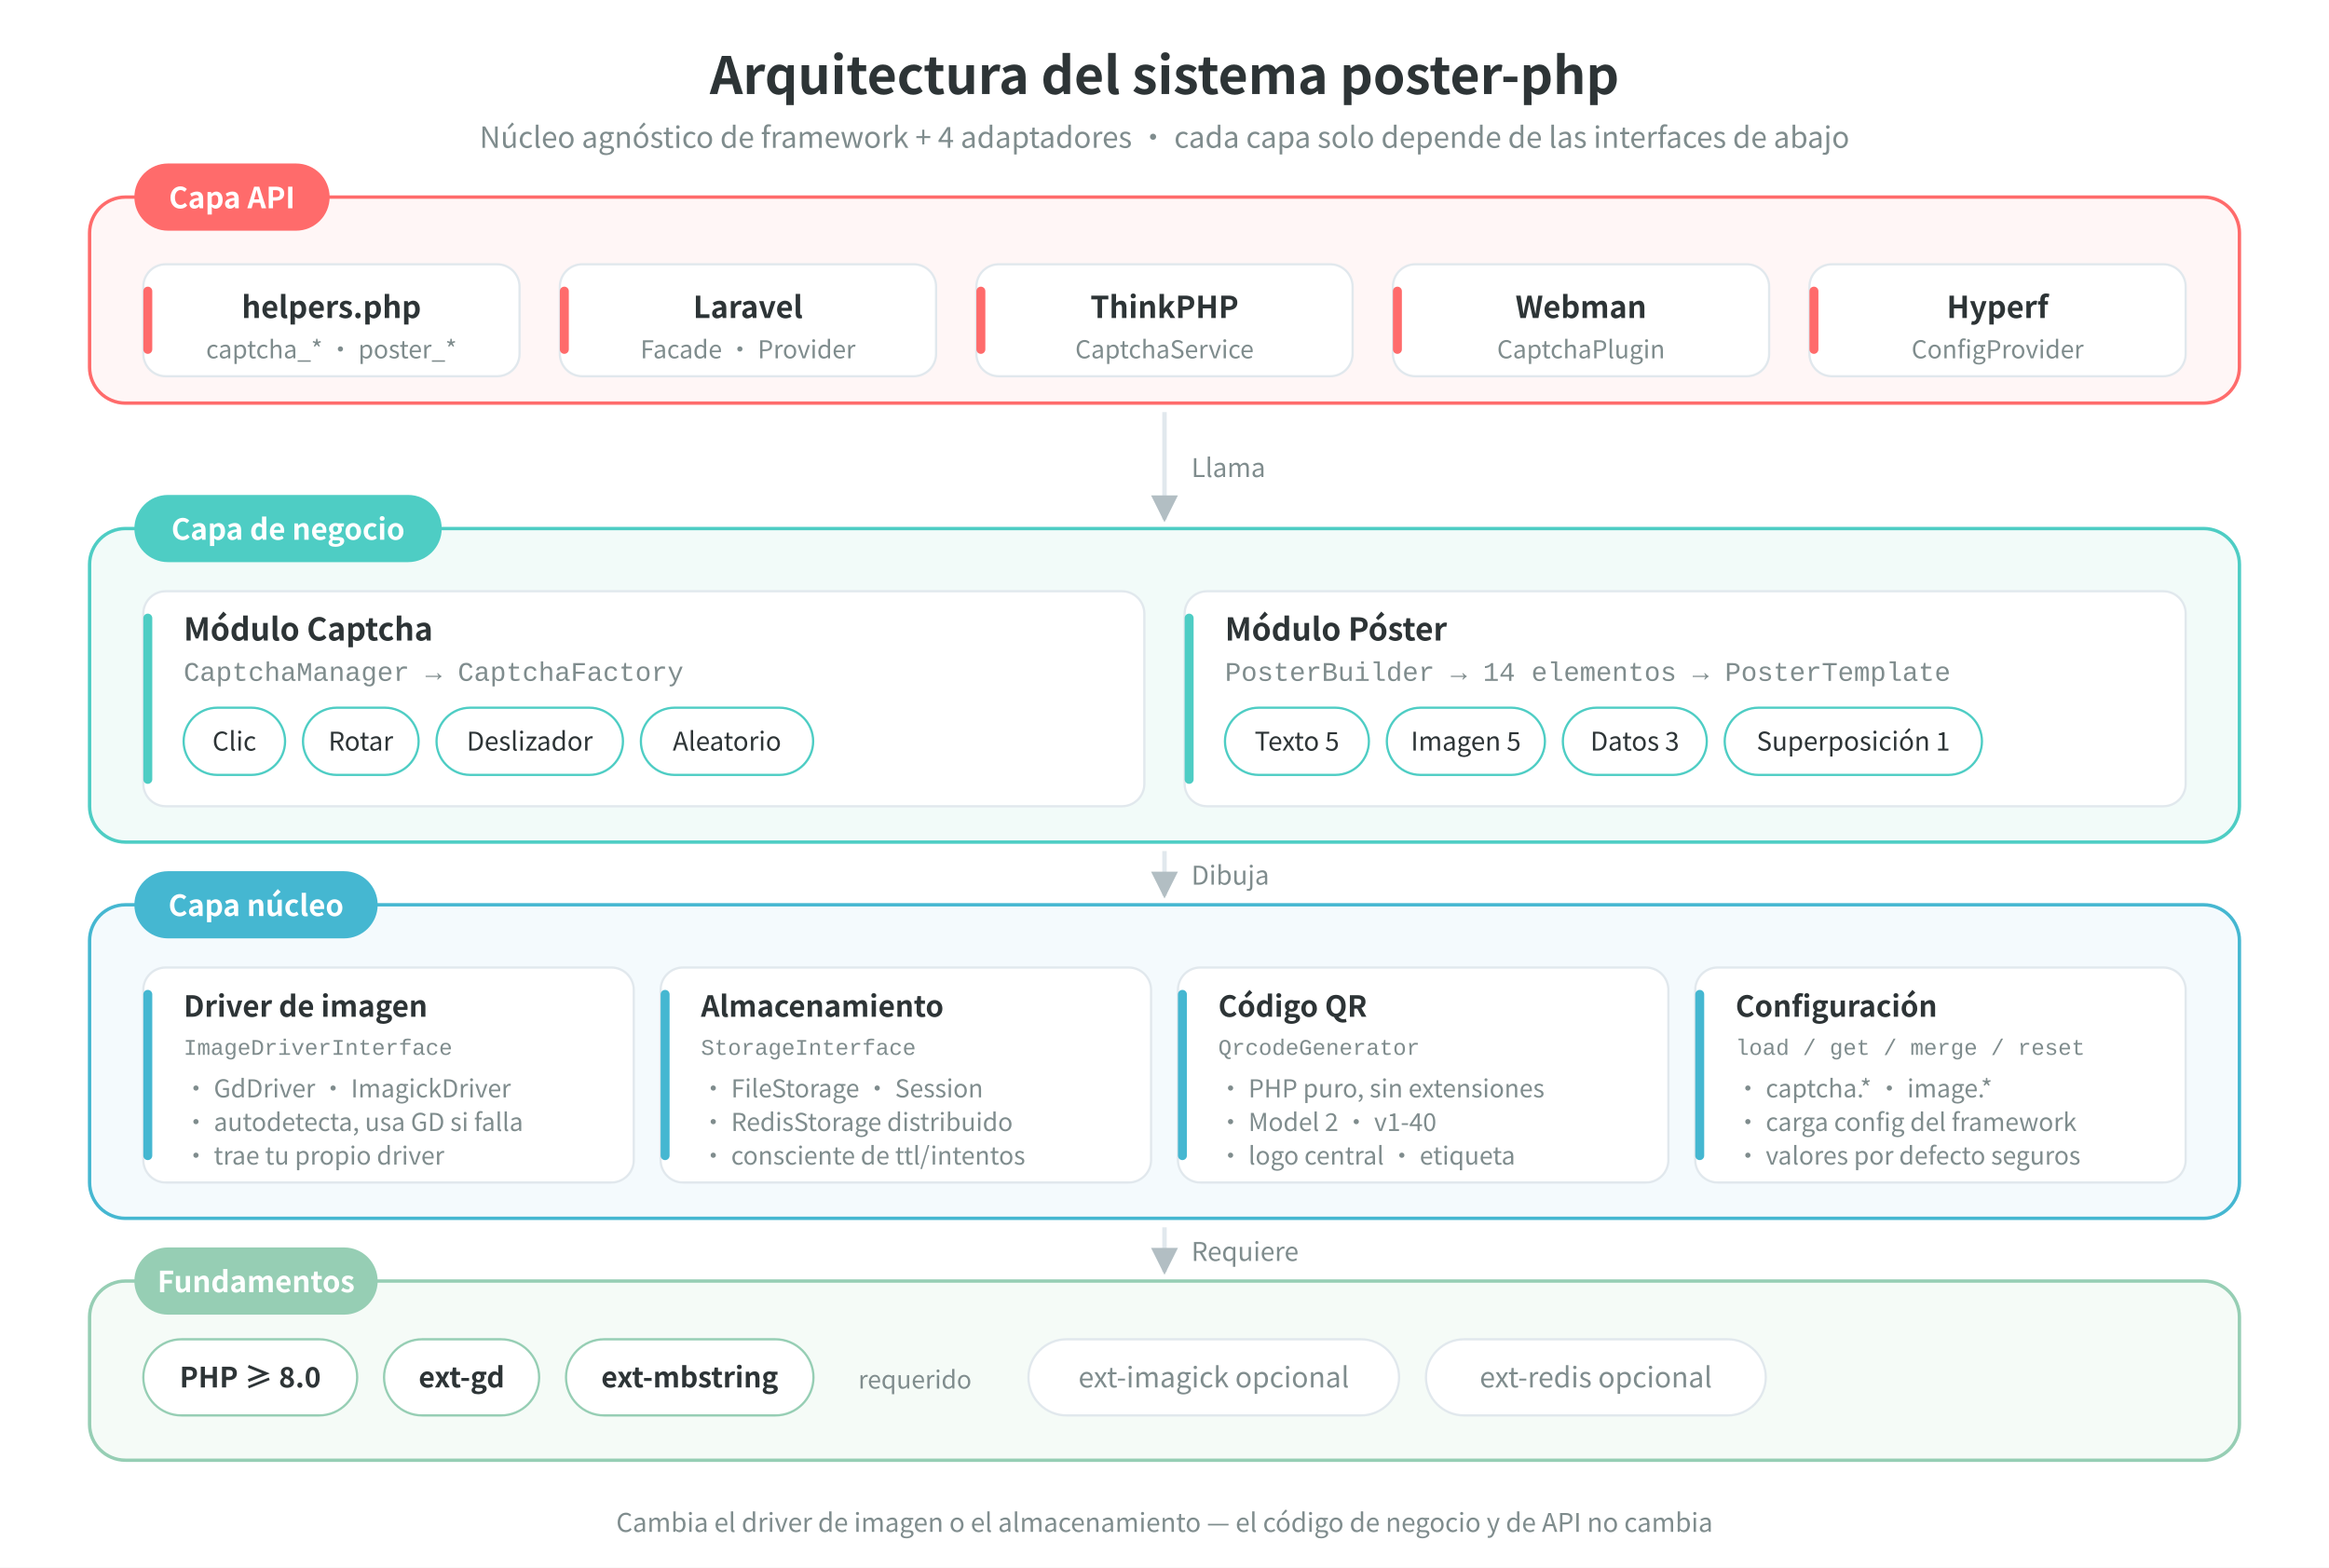
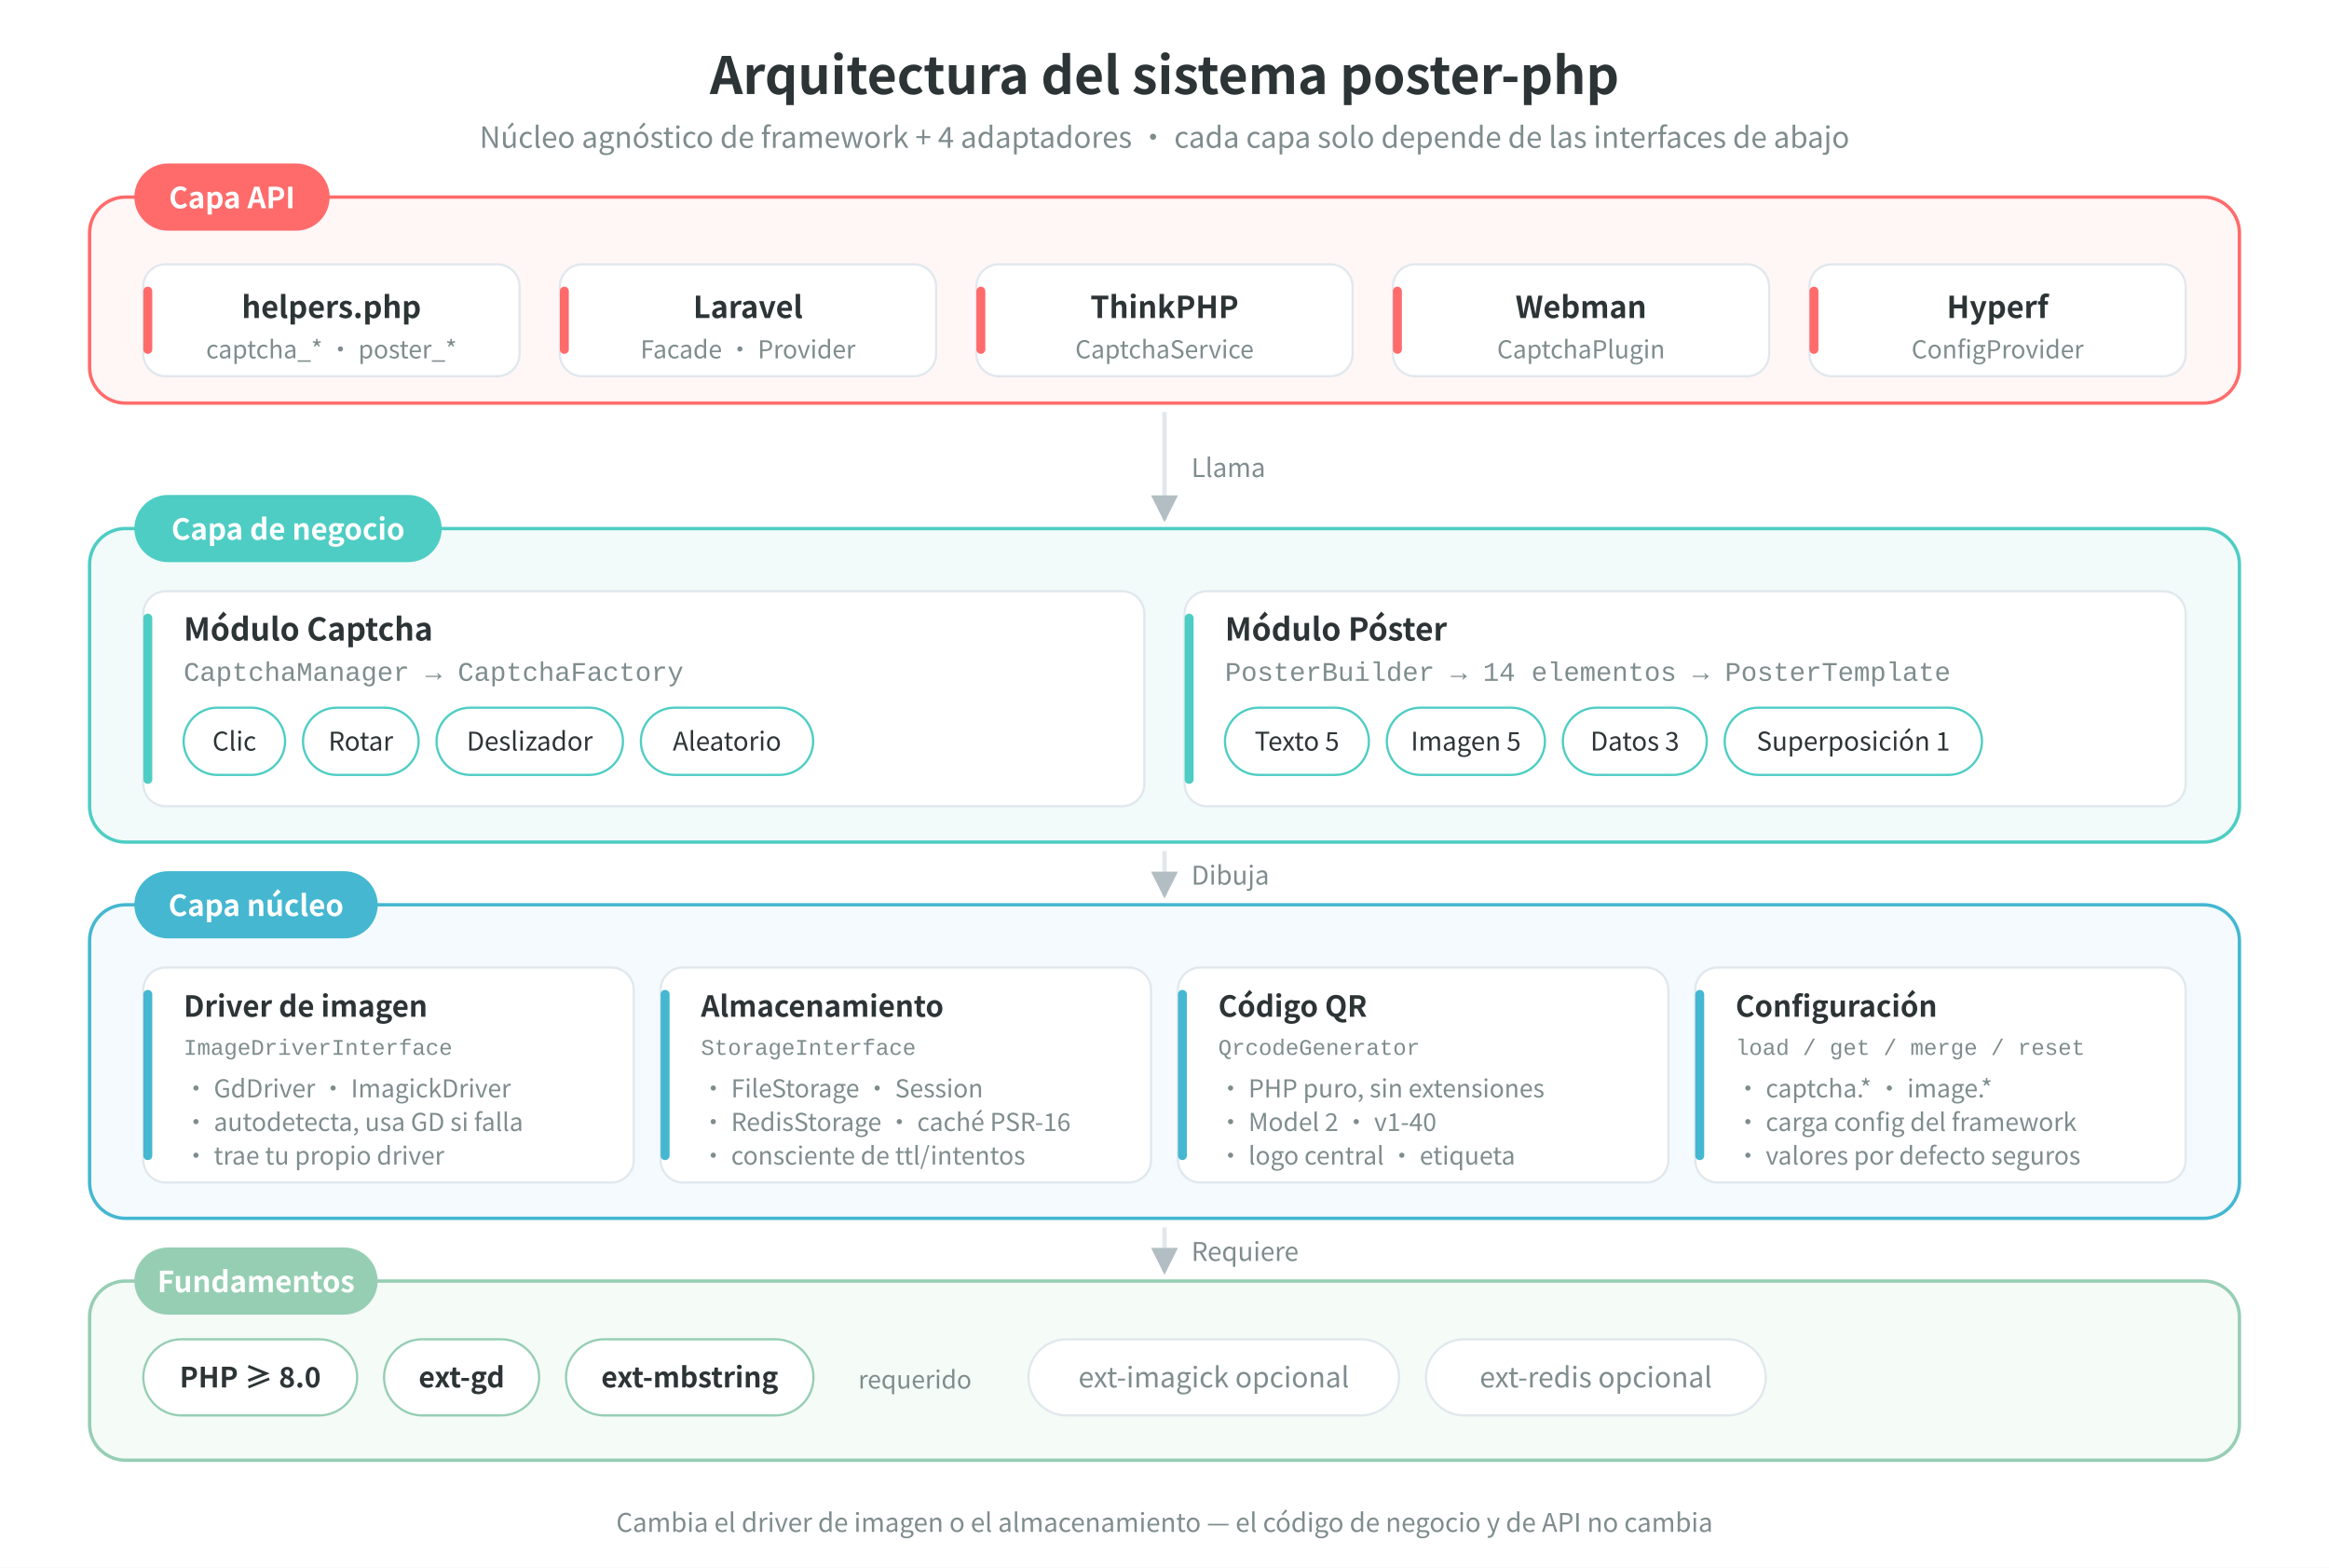
<svg xmlns="http://www.w3.org/2000/svg" viewBox="0 0 1040 700" width="1040" height="700" font-family="-apple-system,BlinkMacSystemFont,'Segoe UI','PingFang SC','Hiragino Sans GB','Microsoft YaHei','Noto Sans CJK SC',sans-serif" role="img" aria-label="Arquitectura del sistema poster-php">
  <defs>
    <marker id="arrow" viewBox="0 0 10 10" refX="9" refY="5" markerWidth="6" markerHeight="6" orient="auto">
      <path d="M0 0L10 5L0 10Z" fill="#B2BEC3" />
    </marker>
  </defs>
  <rect width="1040" height="700" fill="#FFFFFF" />
  <text x="520" y="42" font-size="23" fill="#2D3436" font-weight="700" text-anchor="middle">Arquitectura del sistema poster-php</text>
  <text x="520" y="66" font-size="13" fill="#7F8C8D" text-anchor="middle">Núcleo agnóstico de framework + 4 adaptadores · cada capa solo depende de las interfaces de abajo</text>
  <rect x="40" y="88" width="960" height="92" rx="16" fill="#FFF6F6" stroke="#FF6B6B" stroke-width="1.5" />
  <rect x="60" y="73" width="87.2" height="30" rx="15" fill="#FF6B6B" />
  <text x="103.6" y="93" font-size="13" fill="#FFFFFF" font-weight="700" text-anchor="middle">Capa API</text>
  <rect x="64" y="118" width="168" height="50" rx="10" fill="#FFFFFF" stroke="#E1E8ED" stroke-width="1" />
  <rect x="64" y="128" width="4" height="30" rx="2" fill="#FF6B6B" />
  <text x="148" y="142" font-size="13.5" fill="#2D3436" font-weight="600" text-anchor="middle">helpers.php</text>
  <text x="148" y="160" font-size="11" fill="#7F8C8D" text-anchor="middle">captcha_* · poster_*</text>
  <rect x="250" y="118" width="168" height="50" rx="10" fill="#FFFFFF" stroke="#E1E8ED" stroke-width="1" />
  <rect x="250" y="128" width="4" height="30" rx="2" fill="#FF6B6B" />
  <text x="334" y="142" font-size="13.5" fill="#2D3436" font-weight="600" text-anchor="middle">Laravel</text>
  <text x="334" y="160" font-size="11" fill="#7F8C8D" text-anchor="middle">Facade · Provider</text>
  <rect x="436" y="118" width="168" height="50" rx="10" fill="#FFFFFF" stroke="#E1E8ED" stroke-width="1" />
  <rect x="436" y="128" width="4" height="30" rx="2" fill="#FF6B6B" />
  <text x="520" y="142" font-size="13.5" fill="#2D3436" font-weight="600" text-anchor="middle">ThinkPHP</text>
  <text x="520" y="160" font-size="11" fill="#7F8C8D" text-anchor="middle">CaptchaService</text>
  <rect x="622" y="118" width="168" height="50" rx="10" fill="#FFFFFF" stroke="#E1E8ED" stroke-width="1" />
  <rect x="622" y="128" width="4" height="30" rx="2" fill="#FF6B6B" />
  <text x="706" y="142" font-size="13.5" fill="#2D3436" font-weight="600" text-anchor="middle">Webman</text>
  <text x="706" y="160" font-size="11" fill="#7F8C8D" text-anchor="middle">CaptchaPlugin</text>
  <rect x="808" y="118" width="168" height="50" rx="10" fill="#FFFFFF" stroke="#E1E8ED" stroke-width="1" />
  <rect x="808" y="128" width="4" height="30" rx="2" fill="#FF6B6B" />
  <text x="892" y="142" font-size="13.5" fill="#2D3436" font-weight="600" text-anchor="middle">Hyperf</text>
  <text x="892" y="160" font-size="11" fill="#7F8C8D" text-anchor="middle">ConfigProvider</text>
  <rect x="40" y="236" width="960" height="140" rx="16" fill="#F2FBF9" stroke="#4ECDC4" stroke-width="1.5" />
  <rect x="60" y="221" width="137.25" height="30" rx="15" fill="#4ECDC4" />
  <text x="128.63" y="241" font-size="13" fill="#FFFFFF" font-weight="700" text-anchor="middle">Capa de negocio</text>
  <rect x="64" y="264" width="447" height="96" rx="10" fill="#FFFFFF" stroke="#E1E8ED" stroke-width="1" />
  <rect x="64" y="274" width="4" height="76" rx="2" fill="#4ECDC4" />
  <text x="82" y="286" font-size="14" fill="#2D3436" font-weight="600">Módulo Captcha</text>
  <text x="82" y="304" font-size="12" fill="#7F8C8D" font-family="'SFMono-Regular',Consolas,'Liberation Mono',Menlo,monospace">CaptchaManager → CaptchaFactory</text>
  <rect x="82" y="316" width="45.3" height="30" rx="15" fill="#FFFFFF" stroke="#4ECDC4" stroke-width="1" />
  <text x="104.65" y="335.14" font-size="11.5" fill="#2D3436" text-anchor="middle">Clic</text>
  <rect x="135.3" y="316" width="51.63" height="30" rx="15" fill="#FFFFFF" stroke="#4ECDC4" stroke-width="1" />
  <text x="161.11" y="335.14" font-size="11.5" fill="#2D3436" text-anchor="middle">Rotar</text>
  <rect x="194.93" y="316" width="83.25" height="30" rx="15" fill="#FFFFFF" stroke="#4ECDC4" stroke-width="1" />
  <text x="236.55" y="335.14" font-size="11.5" fill="#2D3436" text-anchor="middle">Deslizador</text>
  <rect x="286.18" y="316" width="76.93" height="30" rx="15" fill="#FFFFFF" stroke="#4ECDC4" stroke-width="1" />
  <text x="324.64" y="335.14" font-size="11.5" fill="#2D3436" text-anchor="middle">Aleatorio</text>
  <rect x="529" y="264" width="447" height="96" rx="10" fill="#FFFFFF" stroke="#E1E8ED" stroke-width="1" />
  <rect x="529" y="274" width="4" height="76" rx="2" fill="#4ECDC4" />
  <text x="547" y="286" font-size="14" fill="#2D3436" font-weight="600">Módulo Póster</text>
  <text x="547" y="304" font-size="12" fill="#7F8C8D" font-family="'SFMono-Regular',Consolas,'Liberation Mono',Menlo,monospace">PosterBuilder → 14 elementos → PosterTemplate</text>
  <rect x="547" y="316" width="64.28" height="30" rx="15" fill="#FFFFFF" stroke="#4ECDC4" stroke-width="1" />
  <text x="579.14" y="335.14" font-size="11.5" fill="#2D3436" text-anchor="middle">Texto 5</text>
  <rect x="619.28" y="316" width="70.6" height="30" rx="15" fill="#FFFFFF" stroke="#4ECDC4" stroke-width="1" />
  <text x="654.58" y="335.14" font-size="11.5" fill="#2D3436" text-anchor="middle">Imagen 5</text>
  <rect x="697.88" y="316" width="64.28" height="30" rx="15" fill="#FFFFFF" stroke="#4ECDC4" stroke-width="1" />
  <text x="730.01" y="335.14" font-size="11.5" fill="#2D3436" text-anchor="middle">Datos 3</text>
  <rect x="770.15" y="316" width="114.88" height="30" rx="15" fill="#FFFFFF" stroke="#4ECDC4" stroke-width="1" />
  <text x="827.59" y="335.14" font-size="11.5" fill="#2D3436" text-anchor="middle">Superposición 1</text>
  <rect x="40" y="404" width="960" height="140" rx="16" fill="#F4FAFD" stroke="#45B7D1" stroke-width="1.5" />
  <rect x="60" y="389" width="108.65" height="30" rx="15" fill="#45B7D1" />
  <text x="114.33" y="409" font-size="13" fill="#FFFFFF" font-weight="700" text-anchor="middle">Capa núcleo</text>
  <rect x="64" y="432" width="219" height="96" rx="10" fill="#FFFFFF" stroke="#E1E8ED" stroke-width="1" />
  <rect x="64" y="442" width="4" height="76" rx="2" fill="#45B7D1" />
  <text x="82" y="454" font-size="13" fill="#2D3436" font-weight="600">Driver de imagen</text>
  <text x="82" y="471" font-size="10" fill="#7F8C8D" font-family="'SFMono-Regular',Consolas,'Liberation Mono',Menlo,monospace">ImageDriverInterface</text>
  <text x="82" y="490" font-size="11" fill="#7F8C8D">· GdDriver · ImagickDriver</text>
  <text x="82" y="505" font-size="11" fill="#7F8C8D">· autodetecta, usa GD si falla</text>
  <text x="82" y="520" font-size="11" fill="#7F8C8D">· trae tu propio driver</text>
  <rect x="295" y="432" width="219" height="96" rx="10" fill="#FFFFFF" stroke="#E1E8ED" stroke-width="1" />
  <rect x="295" y="442" width="4" height="76" rx="2" fill="#45B7D1" />
  <text x="313" y="454" font-size="13" fill="#2D3436" font-weight="600">Almacenamiento</text>
  <text x="313" y="471" font-size="10" fill="#7F8C8D" font-family="'SFMono-Regular',Consolas,'Liberation Mono',Menlo,monospace">StorageInterface</text>
  <text x="313" y="490" font-size="11" fill="#7F8C8D">· FileStorage · Session</text>
-   <text x="313" y="505" font-size="11" fill="#7F8C8D">· RedisStorage distribuido</text>
+   <text x="313" y="505" font-size="11" fill="#7F8C8D">· RedisStorage · caché PSR-16</text>
  <text x="313" y="520" font-size="11" fill="#7F8C8D">· consciente de ttl/intentos</text>
  <rect x="526" y="432" width="219" height="96" rx="10" fill="#FFFFFF" stroke="#E1E8ED" stroke-width="1" />
  <rect x="526" y="442" width="4" height="76" rx="2" fill="#45B7D1" />
  <text x="544" y="454" font-size="13" fill="#2D3436" font-weight="600">Código QR</text>
  <text x="544" y="471" font-size="10" fill="#7F8C8D" font-family="'SFMono-Regular',Consolas,'Liberation Mono',Menlo,monospace">QrcodeGenerator</text>
  <text x="544" y="490" font-size="11" fill="#7F8C8D">· PHP puro, sin extensiones</text>
  <text x="544" y="505" font-size="11" fill="#7F8C8D">· Model 2 · v1-40</text>
  <text x="544" y="520" font-size="11" fill="#7F8C8D">· logo central · etiqueta</text>
  <rect x="757" y="432" width="219" height="96" rx="10" fill="#FFFFFF" stroke="#E1E8ED" stroke-width="1" />
  <rect x="757" y="442" width="4" height="76" rx="2" fill="#45B7D1" />
  <text x="775" y="454" font-size="13" fill="#2D3436" font-weight="600">Configuración</text>
  <text x="775" y="471" font-size="10" fill="#7F8C8D" font-family="'SFMono-Regular',Consolas,'Liberation Mono',Menlo,monospace">load / get / merge / reset</text>
  <text x="775" y="490" font-size="11" fill="#7F8C8D">· captcha.* · image.*</text>
  <text x="775" y="505" font-size="11" fill="#7F8C8D">· carga config del framework</text>
  <text x="775" y="520" font-size="11" fill="#7F8C8D">· valores por defecto seguros</text>
  <rect x="40" y="572" width="960" height="80" rx="16" fill="#F5FBF7" stroke="#96CEB4" stroke-width="1.5" />
  <rect x="60" y="557" width="108.65" height="30" rx="15" fill="#96CEB4" />
  <text x="114.33" y="577" font-size="13" fill="#FFFFFF" font-weight="700" text-anchor="middle">Fundamentos</text>
  <rect x="64" y="598" width="95.5" height="34" rx="17" fill="#FFFFFF" stroke="#96CEB4" stroke-width="1" />
  <text x="111.75" y="619.5" font-size="12.5" fill="#2D3436" font-weight="600" text-anchor="middle">PHP ≥ 8.0</text>
  <rect x="171.5" y="598" width="69.25" height="34" rx="17" fill="#FFFFFF" stroke="#96CEB4" stroke-width="1" />
  <text x="206.13" y="619.5" font-size="12.5" fill="#2D3436" font-weight="600" text-anchor="middle">ext-gd</text>
  <rect x="252.75" y="598" width="110.5" height="34" rx="17" fill="#FFFFFF" stroke="#96CEB4" stroke-width="1" />
  <text x="308" y="619.5" font-size="12.5" fill="#2D3436" font-weight="600" text-anchor="middle">ext-mbstring</text>
  <text x="383.25" y="620" font-size="11" fill="#7F8C8D">requerido</text>
  <rect x="459.25" y="598" width="165.5" height="34" rx="17" fill="#FFFFFF" stroke="#E1E8ED" stroke-width="1" />
  <text x="542" y="619.5" font-size="12.5" fill="#7F8C8D" text-anchor="middle">ext-imagick opcional</text>
  <rect x="636.75" y="598" width="151.75" height="34" rx="17" fill="#FFFFFF" stroke="#E1E8ED" stroke-width="1" />
  <text x="712.63" y="619.5" font-size="12.5" fill="#7F8C8D" text-anchor="middle">ext-redis opcional</text>
  <line x1="520" y1="184" x2="520" y2="232" stroke="#E1E8ED" stroke-width="2" marker-end="url(#arrow)" />
  <text x="532" y="213" font-size="11.5" fill="#7F8C8D">Llama</text>
  <line x1="520" y1="380" x2="520" y2="400" stroke="#E1E8ED" stroke-width="2" marker-end="url(#arrow)" />
  <text x="532" y="395" font-size="11.5" fill="#7F8C8D">Dibuja</text>
  <line x1="520" y1="548" x2="520" y2="568" stroke="#E1E8ED" stroke-width="2" marker-end="url(#arrow)" />
  <text x="532" y="563" font-size="11.5" fill="#7F8C8D">Requiere</text>
  <text x="520" y="684" font-size="11.5" fill="#7F8C8D" text-anchor="middle">Cambia el driver de imagen o el almacenamiento — el código de negocio y de API no cambia</text>
</svg>
